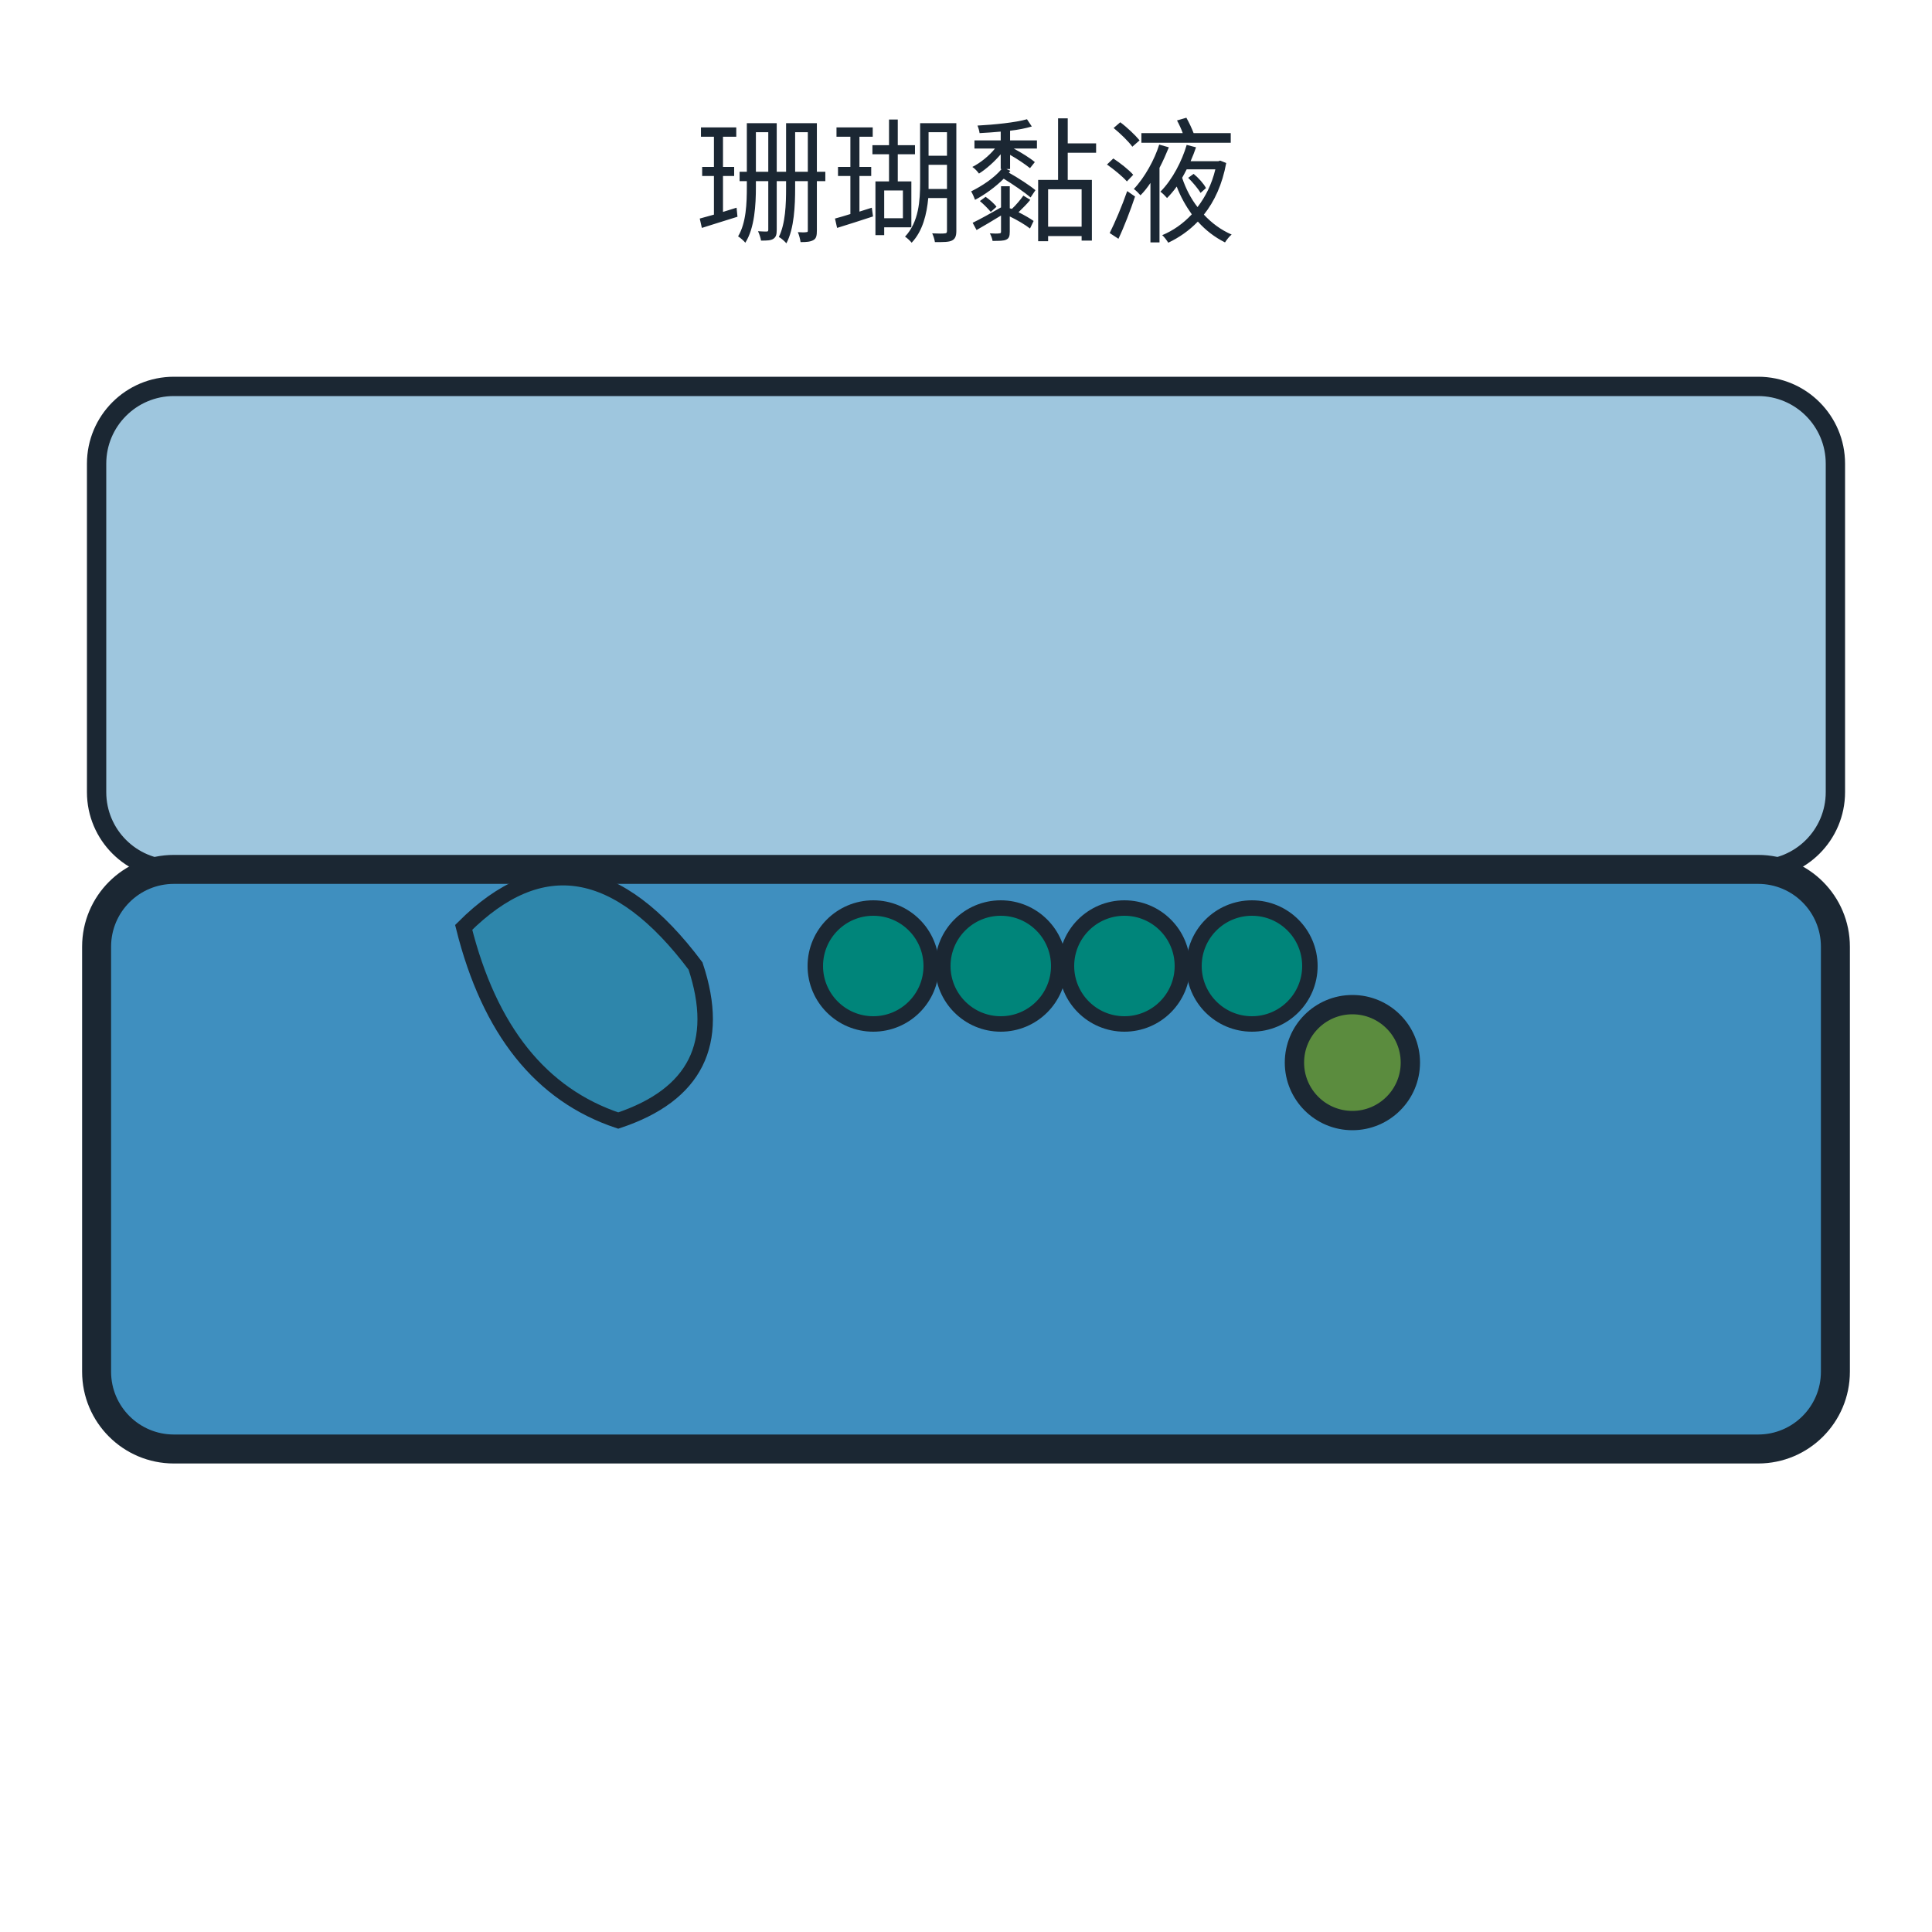
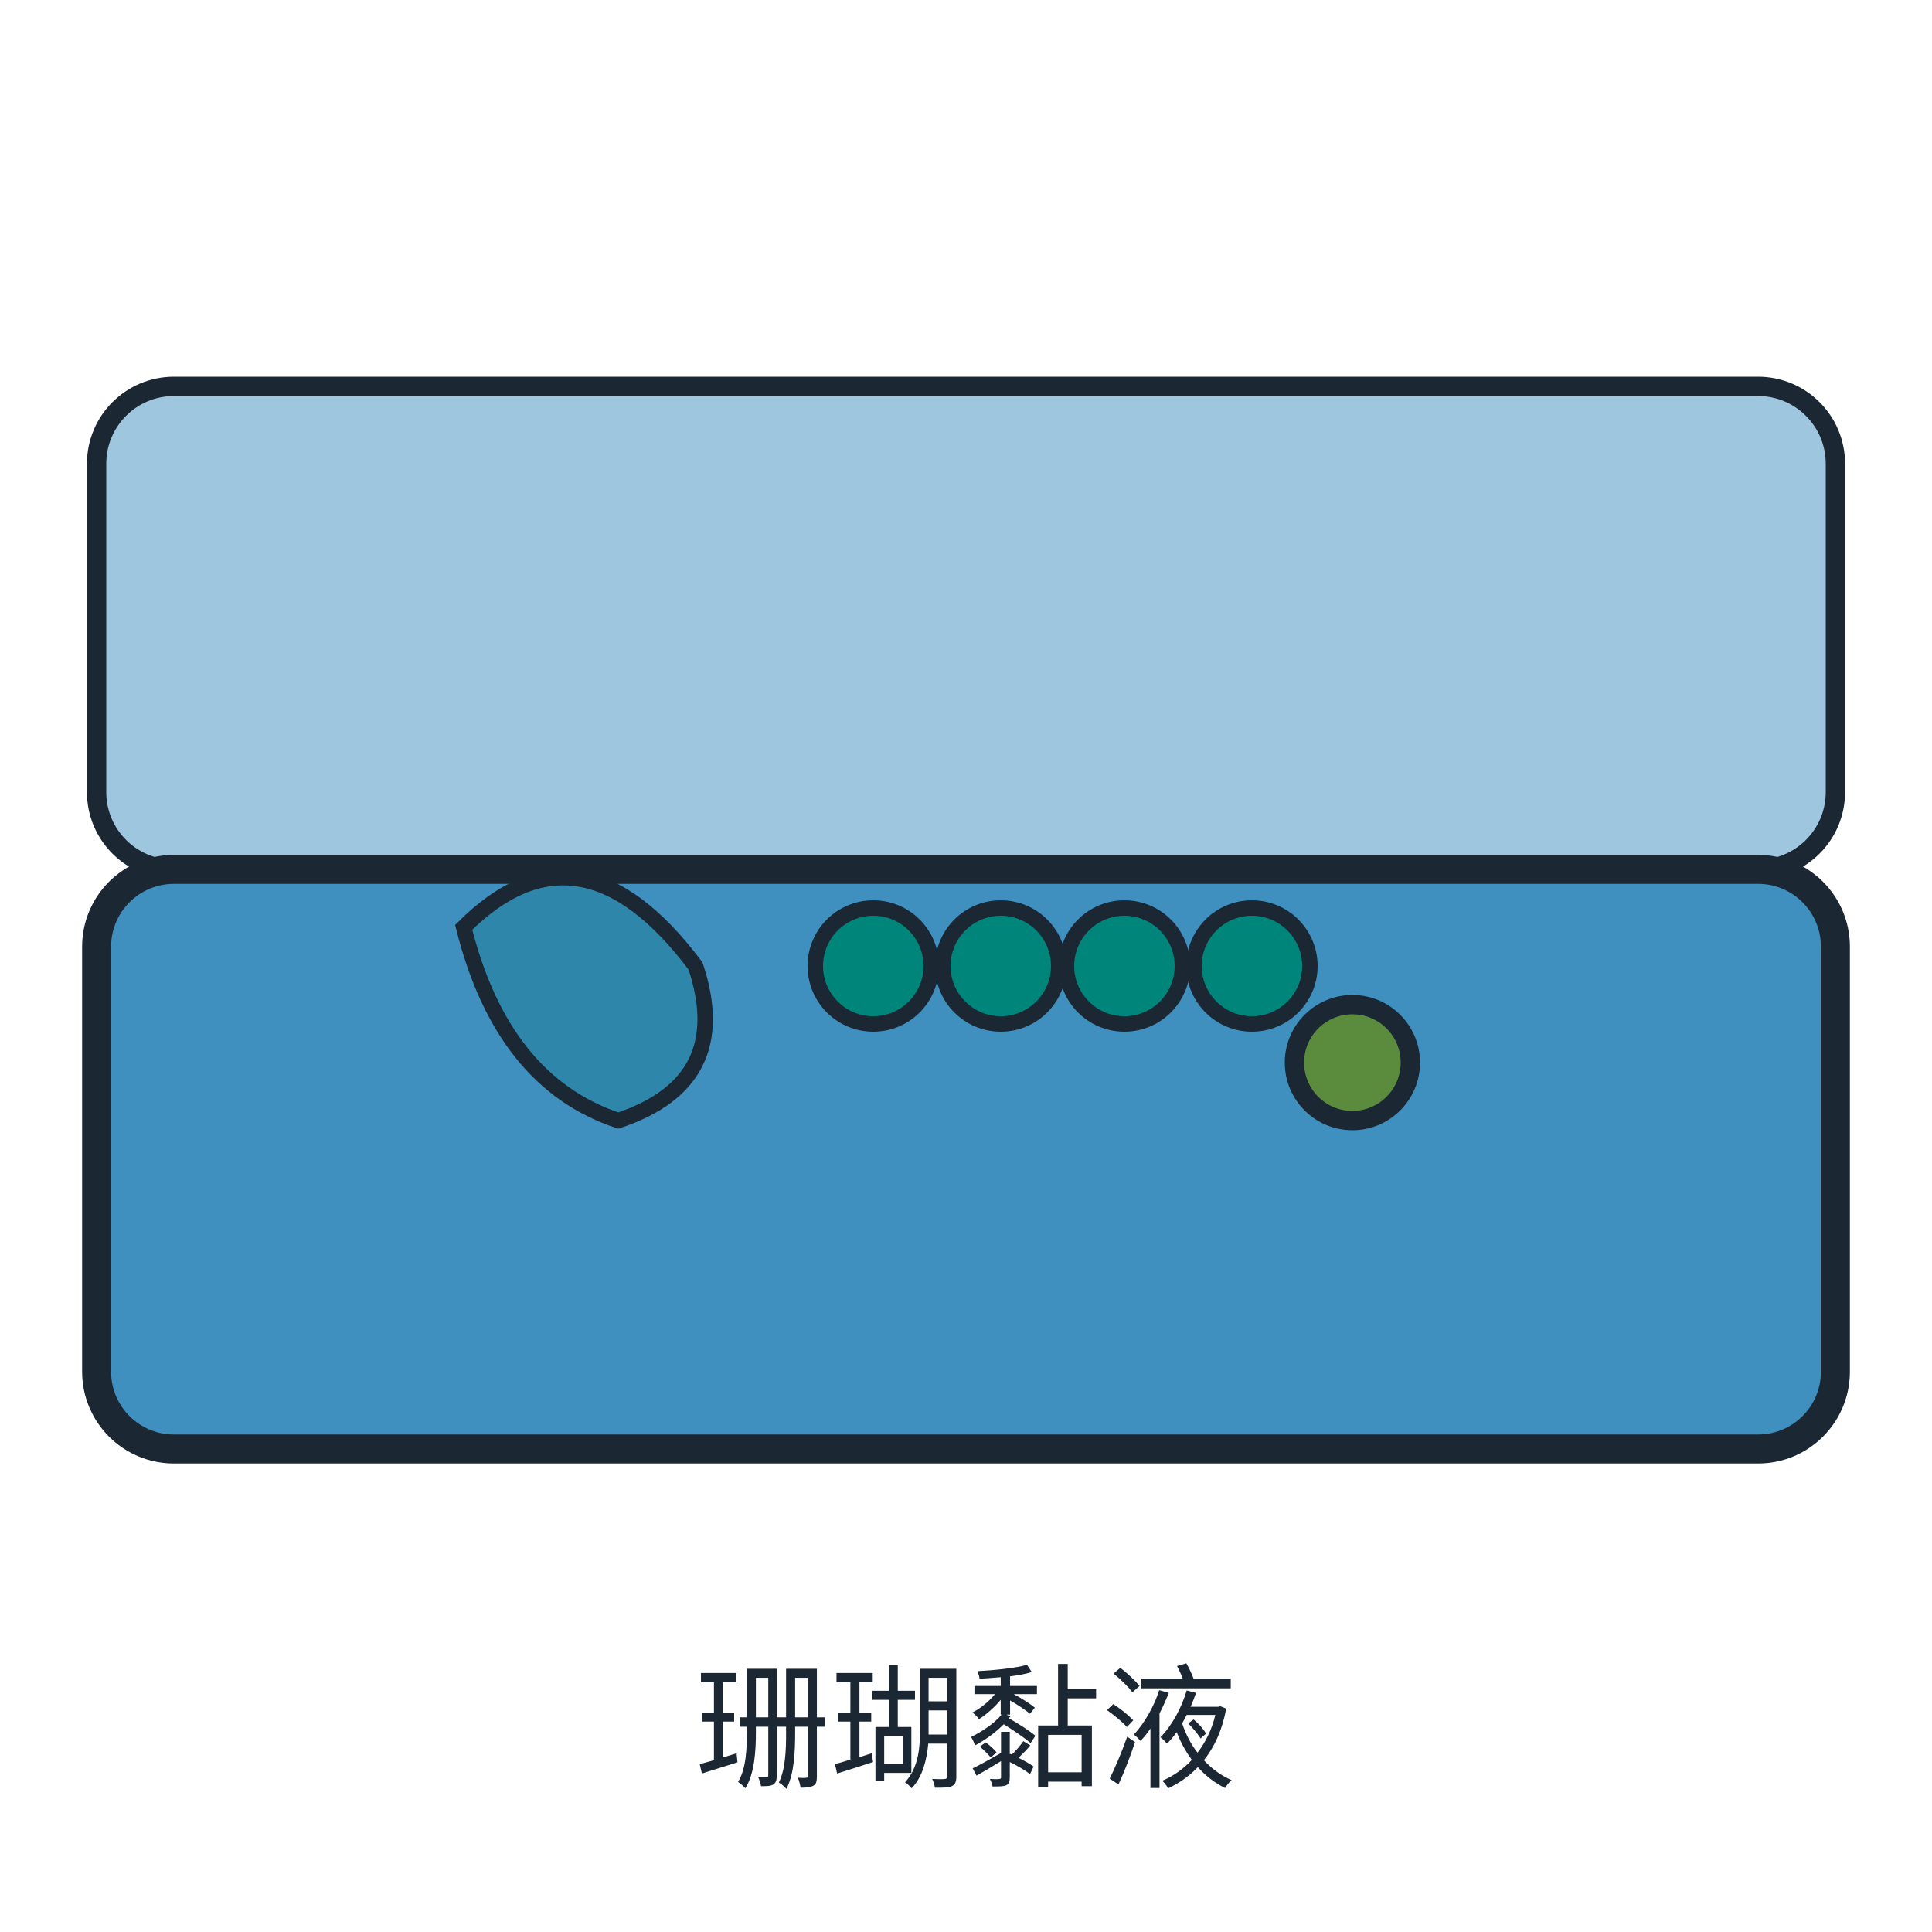
<svg xmlns="http://www.w3.org/2000/svg" viewBox="0 0 100 100" width="100" height="100" class="pp-icon pp-environments" role="img" aria-labelledby="t-coral_mucus d-coral_mucus" data-license="CC-BY-4.0" data-copyright="ZengZichao">
  <g id="l-coral_mucus-bg" data-name="habitat-bg">
    <rect x="5" y="20" width="90" height="25" rx="4" fill="#3F8FBF" data-pp="eukaryote" fill-opacity="0.5" stroke="#1B2733" stroke-width="1" />
    <rect x="5" y="45" width="90" height="30" rx="4" fill="#3F8FBF" data-pp="eukaryote" stroke="#1B2733" stroke-width="1.5" />
  </g>
  <g id="l-coral_mucus-microbes" data-name="microbes">
    <path d="M24,48 Q30,42 36,50 Q38,56 32,58 Q26,56 24,48 Z" fill="#2E86AB" data-pp="bacteria" stroke="#1B2733" stroke-width="0.8" />
    <circle cx="45.2" cy="50" r="3" fill="#00857A" data-pp="metabolism" stroke="#1B2733" stroke-width="0.8" />
    <circle cx="51.8" cy="50" r="3" fill="#00857A" data-pp="metabolism" stroke="#1B2733" stroke-width="0.8" />
    <circle cx="58.2" cy="50" r="3" fill="#00857A" data-pp="metabolism" stroke="#1B2733" stroke-width="0.8" />
    <circle cx="64.8" cy="50" r="3" fill="#00857A" data-pp="metabolism" stroke="#1B2733" stroke-width="0.8" />
    <circle cx="70" cy="55" r="3" fill="#5B8C3E" data-pp="virus" stroke="#1B2733" stroke-width="1" />
  </g>
  <g id="l-coral_mucus-label" data-name="annotation">
-     <text x="50" y="12" font-size="7" font-family="'PingFang SC','Microsoft YaHei','Noto Sans CJK SC',sans-serif" fill="#1B2733" data-pp="ink" text-anchor="middle">珊瑚黏液</text>
+     <text x="50" y="92" font-size="7" font-family="'PingFang SC','Microsoft YaHei','Noto Sans CJK SC',sans-serif" fill="#1B2733" data-pp="ink" text-anchor="middle">珊瑚黏液</text>
  </g>
</svg>
